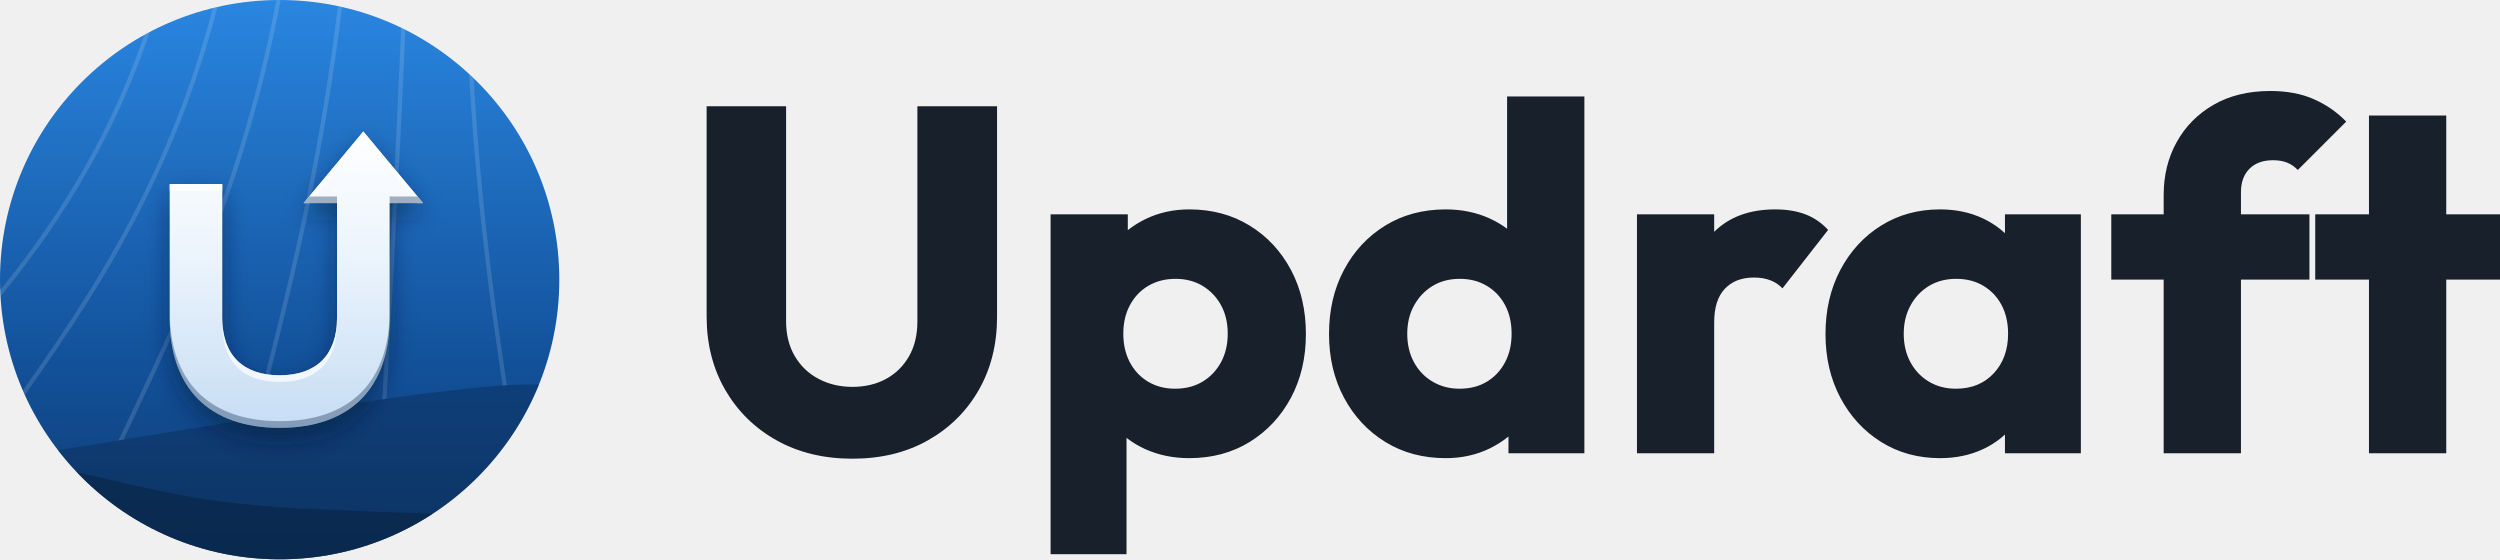
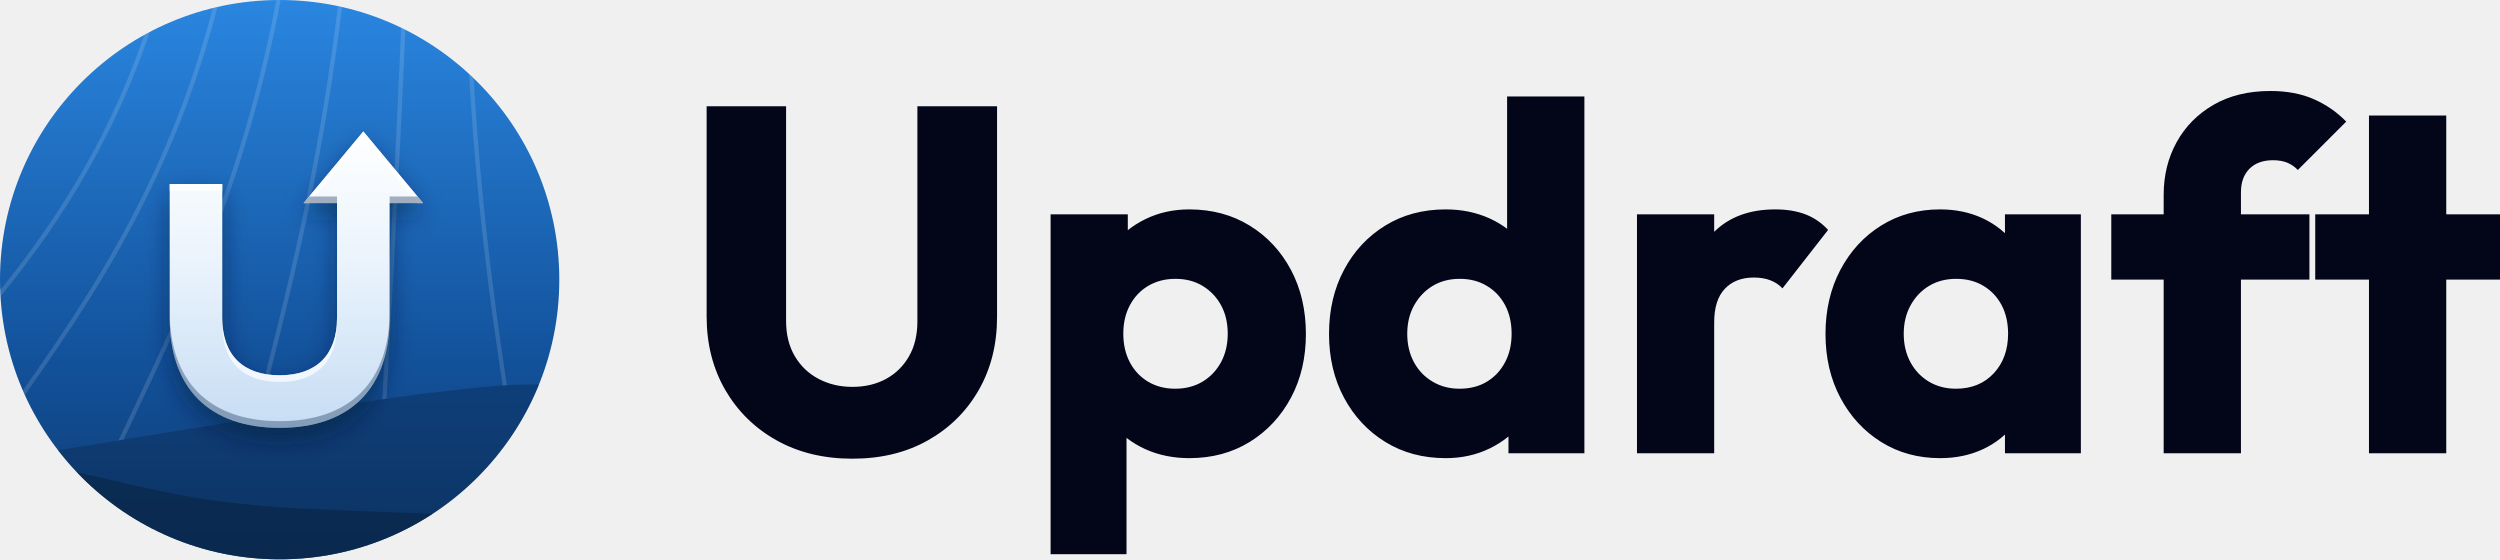
<svg xmlns="http://www.w3.org/2000/svg" width="366.53" height="82" viewBox="0 0 366.53 82" role="img" aria-label="Updraft horizontal logo">
  <defs>
    <clipPath id="icon-circle">
      <circle cx="41" cy="41" r="41" />
    </clipPath>
  </defs>
  <g clip-path="url(#icon-circle)">
    <svg x="0" y="0" width="82" height="82" viewBox="0 0 512 512">
      <defs>
        <filter id="mark-shadow" x="-30%" y="-30%" width="160%" height="160%">
          <feGaussianBlur stdDeviation="2.6" />
        </filter>
        <clipPath id="mark-clip">
          <path d="M0 11H11V39C11 46.714 15.286 51 23 51S35 46.714 35 39V15H28L40.5 0 53 15H46V39C46 53.72 37.72 62 23 62S0 53.72 0 39Z" />
        </clipPath>
        <linearGradient id="bg" gradientUnits="userSpaceOnUse" x1="256.00" y1="512.00" x2="256.00" y2="0.00">
          <stop offset="0" stop-color="#0F3A6E" />
          <stop offset="0.35" stop-color="#12519A" />
          <stop offset="1" stop-color="#2A86E0" />
        </linearGradient>
        <clipPath id="tshape">
          <rect width="512" height="512" fill="#000" />
        </clipPath>
        <linearGradient id="icon-mark" gradientUnits="userSpaceOnUse" x1="26.50" y1="62.00" x2="26.50" y2="0.00">
          <stop offset="0" stop-color="#C6DDF4" />
          <stop offset="0.55" stop-color="#EAF3FC" />
          <stop offset="1" stop-color="#FFFFFF" />
        </linearGradient>
      </defs>
      <rect width="512" height="512" fill="url(#bg)" />
      <g clip-path="url(#tshape)">
        <g transform="translate(-128 -128) scale(7.111111)">
          <defs>
            <clipPath id="sky">
              <path d="M-2 80C2 79.42 13.33 77.83 22 76.5C30.67 75.17 41.33 73.33 50 72C58.67 70.67 67.67 69.25 74 68.5C80.33 67.75 83.67 67.42 88 67.5C92.33 67.58 96.33 68.33 100 69C103.67 69.67 108.33 71.08 110 71.5V-10H-2Z" />
            </clipPath>
          </defs>
          <path fill="#0A2A52" fill-opacity="0.42" d="M-2 80C2 79.42 13.33 77.83 22 76.5C30.67 75.17 41.33 73.33 50 72C58.67 70.67 67.67 69.25 74 68.5C80.33 67.75 83.67 67.42 88 67.5C92.33 67.58 96.33 68.33 100 69C103.67 69.67 108.33 71.08 110 71.5V110H-2Z" />
          <path fill="#08213F" fill-opacity="0.55" d="M-2 77C0 76.83 5.67 75.83 10 76C14.33 76.17 18 76.92 24 78C30 79.08 38.33 81.5 46 82.5C53.67 83.5 59.33 83.58 70 84C80.67 84.42 103.33 84.83 110 85V110H-2Z" />
          <g clip-path="url(#sky)">
            <g fill="none" stroke="#FFFFFF" stroke-opacity="0.13" stroke-width="0.55" stroke-linecap="round">
              <path d="M-22 116 C-22 74 37 68 43 -8 M0 116 C0 76 45 63 50 -8 M22 116 C22 78 53 60 57 -8 M44 116 C44 79 61 57 64 -8 M66 116 C66 79 69 57 71 -8 M88 116 C88 78 77 60 78 -8 M110 116 C110 76 85 63 85 -8 M132 116 C132 74 93 68 92 -8" />
            </g>
          </g>
        </g>
      </g>
      <g transform="translate(155.3342 120.32) scale(4.376774)">
        <path d="M0 11H11V39C11 46.714 15.286 51 23 51S35 46.714 35 39V15H28L40.5 0 53 15H46V39C46 53.72 37.72 62 23 62S0 53.72 0 39Z" fill="#041530" opacity="0.5" filter="url(#mark-shadow)" transform="translate(0 2.4)" />
      </g>
      <g transform="translate(155.3342 120.32) scale(4.376774)">
        <path fill="url(#icon-mark)" d="M0 11H11V39C11 46.714 15.286 51 23 51S35 46.714 35 39V15H28L40.5 0 53 15H46V39C46 53.72 37.72 62 23 62S0 53.72 0 39Z" />
      </g>
      <g transform="translate(155.3342 120.32) scale(4.376774)">
        <g clip-path="url(#mark-clip)">
          <path fill-rule="evenodd" fill="#FFFFFF" fill-opacity="0.7" d="M0 11H11V39C11 46.714 15.286 51 23 51S35 46.714 35 39V15H28L40.5 0 53 15H46V39C46 53.72 37.72 62 23 62S0 53.72 0 39Z M 0 12.4 H 11 V 40.4 C 11 48.114 15.286 52.4 23 52.4 S 35 48.114 35 40.4 V 16.4 H 28 L 40.5 1.4 53 16.4 H 46 V 40.4 C 46 55.12 37.72 63.4 23 63.4 S 0 55.12 0 40.4 Z" />
          <path fill-rule="evenodd" fill="#06244A" fill-opacity="0.35" d="M0 11H11V39C11 46.714 15.286 51 23 51S35 46.714 35 39V15H28L40.5 0 53 15H46V39C46 53.72 37.72 62 23 62S0 53.72 0 39Z M 0 9.6 H 11 V 37.6 C 11 45.314 15.286 49.6 23 49.6 S 35 45.314 35 37.6 V 13.6 H 28 L 40.5 -1.4 53 13.6 H 46 V 37.6 C 46 52.32 37.72 60.6 23 60.6 S 0 52.32 0 37.6 Z" />
        </g>
      </g>
    </svg>
  </g>
-   <path fill="#17202B" d="M124.97 67.25Q118.67 67.25 113.86 64.56Q109.05 61.87 106.32 57.15Q103.6 52.43 103.6 46.39V15.58H115.25V47.07Q115.25 50.07 116.54 52.24Q117.83 54.41 120.04 55.56Q122.25 56.72 124.97 56.72Q127.75 56.72 129.89 55.56Q132.02 54.41 133.26 52.26Q134.5 50.11 134.5 47.14V15.58H146.18V46.46Q146.18 52.5 143.49 57.19Q140.81 61.87 136.04 64.56Q131.28 67.25 124.97 67.25Z M174.35 67.17Q170.83 67.17 167.89 65.84Q164.96 64.5 163.09 62.14Q161.23 59.78 160.91 56.75V41.51Q161.23 38.48 163.11 36.02Q164.99 33.57 167.92 32.13Q170.85 30.7 174.35 30.7Q179.35 30.7 183.21 33.07Q187.07 35.44 189.27 39.57Q191.46 43.7 191.46 48.97Q191.46 54.2 189.27 58.31Q187.07 62.42 183.21 64.8Q179.35 67.17 174.35 67.17ZM154.03 81.25V31.42H165.35V40.37L163.47 48.89L165.16 57.4V81.25ZM172.29 56.99Q174.57 56.99 176.3 55.96Q178.03 54.92 179.02 53.1Q180 51.27 180 48.92Q180 46.55 179.02 44.75Q178.03 42.95 176.31 41.91Q174.59 40.88 172.34 40.88Q170.1 40.88 168.36 41.9Q166.63 42.92 165.66 44.74Q164.69 46.55 164.69 48.93Q164.69 51.28 165.64 53.1Q166.59 54.92 168.32 55.96Q170.06 56.99 172.29 56.99Z M211.96 67.17Q206.96 67.17 203.11 64.8Q199.25 62.42 197.05 58.31Q194.85 54.2 194.85 48.96Q194.85 43.68 197.05 39.56Q199.24 35.44 203.1 33.07Q206.95 30.7 211.96 30.7Q215.48 30.7 218.41 32.03Q221.33 33.37 223.23 35.73Q225.13 38.08 225.4 41.11V56.36Q225.13 59.39 223.24 61.85Q221.36 64.3 218.42 65.74Q215.48 67.17 211.96 67.17ZM213.97 56.99Q216.29 56.99 217.98 55.97Q219.68 54.95 220.65 53.13Q221.62 51.32 221.62 48.93Q221.62 46.54 220.67 44.75Q219.72 42.95 218 41.92Q216.29 40.88 214.02 40.88Q211.76 40.88 210.04 41.92Q208.33 42.96 207.32 44.78Q206.32 46.59 206.32 48.93Q206.32 51.28 207.3 53.1Q208.28 54.92 210.03 55.95Q211.78 56.99 213.97 56.99ZM232.29 66.45H221.16V57.05L222.84 48.5L220.96 40.03V14.14H232.29Z M240 66.45V31.42H251.32V66.45ZM251.32 47.27 246.49 43.44Q247.99 37.33 251.3 34.01Q254.62 30.7 260.28 30.7Q262.8 30.7 264.71 31.43Q266.62 32.17 268.02 33.71L261.33 42.28Q260.63 41.51 259.57 41.1Q258.52 40.69 257.13 40.69Q254.45 40.69 252.89 42.33Q251.32 43.97 251.32 47.27Z M284.44 67.17Q279.6 67.17 275.8 64.8Q272 62.42 269.82 58.31Q267.64 54.2 267.64 48.97Q267.64 43.7 269.82 39.57Q272 35.44 275.8 33.07Q279.6 30.7 284.44 30.7Q287.92 30.7 290.74 32.03Q293.56 33.37 295.34 35.73Q297.13 38.08 297.4 41.11V56.75Q297.13 59.78 295.36 62.14Q293.6 64.5 290.76 65.84Q287.92 67.17 284.44 67.17ZM286.76 56.99Q290.2 56.99 292.31 54.73Q294.41 52.47 294.41 48.93Q294.41 46.55 293.47 44.75Q292.52 42.95 290.8 41.91Q289.08 40.88 286.8 40.88Q284.55 40.88 282.83 41.91Q281.11 42.95 280.11 44.77Q279.11 46.59 279.11 48.93Q279.11 51.28 280.09 53.1Q281.07 54.92 282.81 55.96Q284.55 56.99 286.76 56.99ZM293.95 66.45V57.05L295.63 48.5L293.95 40.03V31.42H305.08V66.45Z M317.22 66.45V28.58Q317.22 24.27 319.13 20.83Q321.03 17.39 324.54 15.36Q328.05 13.34 332.86 13.34Q336.51 13.34 339.23 14.54Q341.96 15.74 343.98 17.83L336.89 24.92Q336.22 24.22 335.34 23.85Q334.45 23.49 333.26 23.49Q331.05 23.49 329.8 24.74Q328.55 25.99 328.55 28.19V66.45ZM309.54 40.99V31.42H338.59V40.99Z M347.32 66.45V16.94H358.65V66.45ZM339.44 40.99V31.42H366.53V40.99Z" />
+   <path fill="#020618" d="M124.97 67.25Q118.67 67.25 113.86 64.56Q109.05 61.87 106.32 57.15Q103.6 52.43 103.6 46.39V15.58H115.25V47.07Q115.25 50.07 116.54 52.24Q117.83 54.41 120.04 55.56Q122.25 56.72 124.97 56.72Q127.75 56.72 129.89 55.56Q132.02 54.41 133.26 52.26Q134.5 50.11 134.5 47.14V15.58H146.18V46.46Q146.18 52.5 143.49 57.19Q140.81 61.87 136.04 64.56Q131.28 67.25 124.97 67.25Z M174.35 67.17Q170.83 67.17 167.89 65.84Q164.96 64.5 163.09 62.14Q161.23 59.78 160.91 56.75V41.51Q161.23 38.48 163.11 36.02Q164.99 33.57 167.92 32.13Q170.85 30.7 174.35 30.7Q179.35 30.7 183.21 33.07Q187.07 35.44 189.27 39.57Q191.46 43.7 191.46 48.97Q191.46 54.2 189.27 58.31Q187.07 62.42 183.21 64.8Q179.35 67.17 174.35 67.17ZM154.03 81.25V31.42H165.35V40.37L163.47 48.89L165.16 57.4V81.25ZM172.29 56.99Q174.57 56.99 176.3 55.96Q178.03 54.92 179.02 53.1Q180 51.27 180 48.92Q180 46.55 179.02 44.75Q178.03 42.95 176.31 41.91Q174.59 40.88 172.34 40.88Q170.1 40.88 168.36 41.9Q166.63 42.92 165.66 44.74Q164.69 46.55 164.69 48.93Q164.69 51.28 165.64 53.1Q166.59 54.92 168.32 55.96Q170.06 56.99 172.29 56.99Z M211.96 67.17Q206.96 67.17 203.11 64.8Q199.25 62.42 197.05 58.31Q194.85 54.2 194.85 48.96Q194.85 43.68 197.05 39.56Q199.24 35.44 203.1 33.07Q206.95 30.7 211.96 30.7Q215.48 30.7 218.41 32.03Q221.33 33.37 223.23 35.73Q225.13 38.08 225.4 41.11V56.36Q225.13 59.39 223.24 61.85Q221.36 64.3 218.42 65.74Q215.48 67.17 211.96 67.17ZM213.97 56.99Q216.29 56.99 217.98 55.97Q219.68 54.95 220.65 53.13Q221.62 51.32 221.62 48.93Q221.62 46.54 220.67 44.75Q219.72 42.95 218 41.92Q216.29 40.88 214.02 40.88Q211.76 40.88 210.04 41.92Q208.33 42.96 207.32 44.78Q206.32 46.59 206.32 48.93Q206.32 51.28 207.3 53.1Q208.28 54.92 210.03 55.95Q211.78 56.99 213.97 56.99ZM232.29 66.45H221.16V57.05L222.84 48.5L220.96 40.03V14.14H232.29Z M240 66.45V31.42H251.32V66.45ZM251.32 47.27 246.49 43.44Q247.99 37.33 251.3 34.01Q254.62 30.7 260.28 30.7Q262.8 30.7 264.71 31.43Q266.62 32.17 268.02 33.71L261.33 42.28Q260.63 41.51 259.57 41.1Q258.52 40.69 257.13 40.69Q254.45 40.69 252.89 42.33Q251.32 43.97 251.32 47.27Z M284.44 67.17Q279.6 67.17 275.8 64.8Q272 62.42 269.82 58.31Q267.64 54.2 267.64 48.97Q267.64 43.7 269.82 39.57Q272 35.44 275.8 33.07Q279.6 30.7 284.44 30.7Q287.92 30.7 290.74 32.03Q293.56 33.37 295.34 35.73Q297.13 38.08 297.4 41.11V56.75Q297.13 59.78 295.36 62.14Q293.6 64.5 290.76 65.84Q287.92 67.17 284.44 67.17ZM286.76 56.99Q290.2 56.99 292.31 54.73Q294.41 52.47 294.41 48.93Q294.41 46.55 293.47 44.75Q292.52 42.95 290.8 41.91Q289.08 40.88 286.8 40.88Q284.55 40.88 282.83 41.91Q281.11 42.95 280.11 44.77Q279.11 46.59 279.11 48.93Q279.11 51.28 280.09 53.1Q281.07 54.92 282.81 55.96Q284.55 56.99 286.76 56.99ZM293.95 66.45V57.05L295.63 48.5L293.95 40.03V31.42H305.08V66.45Z M317.22 66.45V28.58Q317.22 24.27 319.13 20.83Q321.03 17.39 324.54 15.36Q328.05 13.34 332.86 13.34Q336.51 13.34 339.23 14.54Q341.96 15.74 343.98 17.83L336.89 24.92Q336.22 24.22 335.34 23.85Q334.45 23.49 333.26 23.49Q331.05 23.49 329.8 24.74Q328.55 25.99 328.55 28.19V66.45ZM309.54 40.99V31.42H338.59V40.99Z M347.32 66.45V16.94H358.65V66.45ZM339.44 40.99V31.42H366.53V40.99Z" />
</svg>
